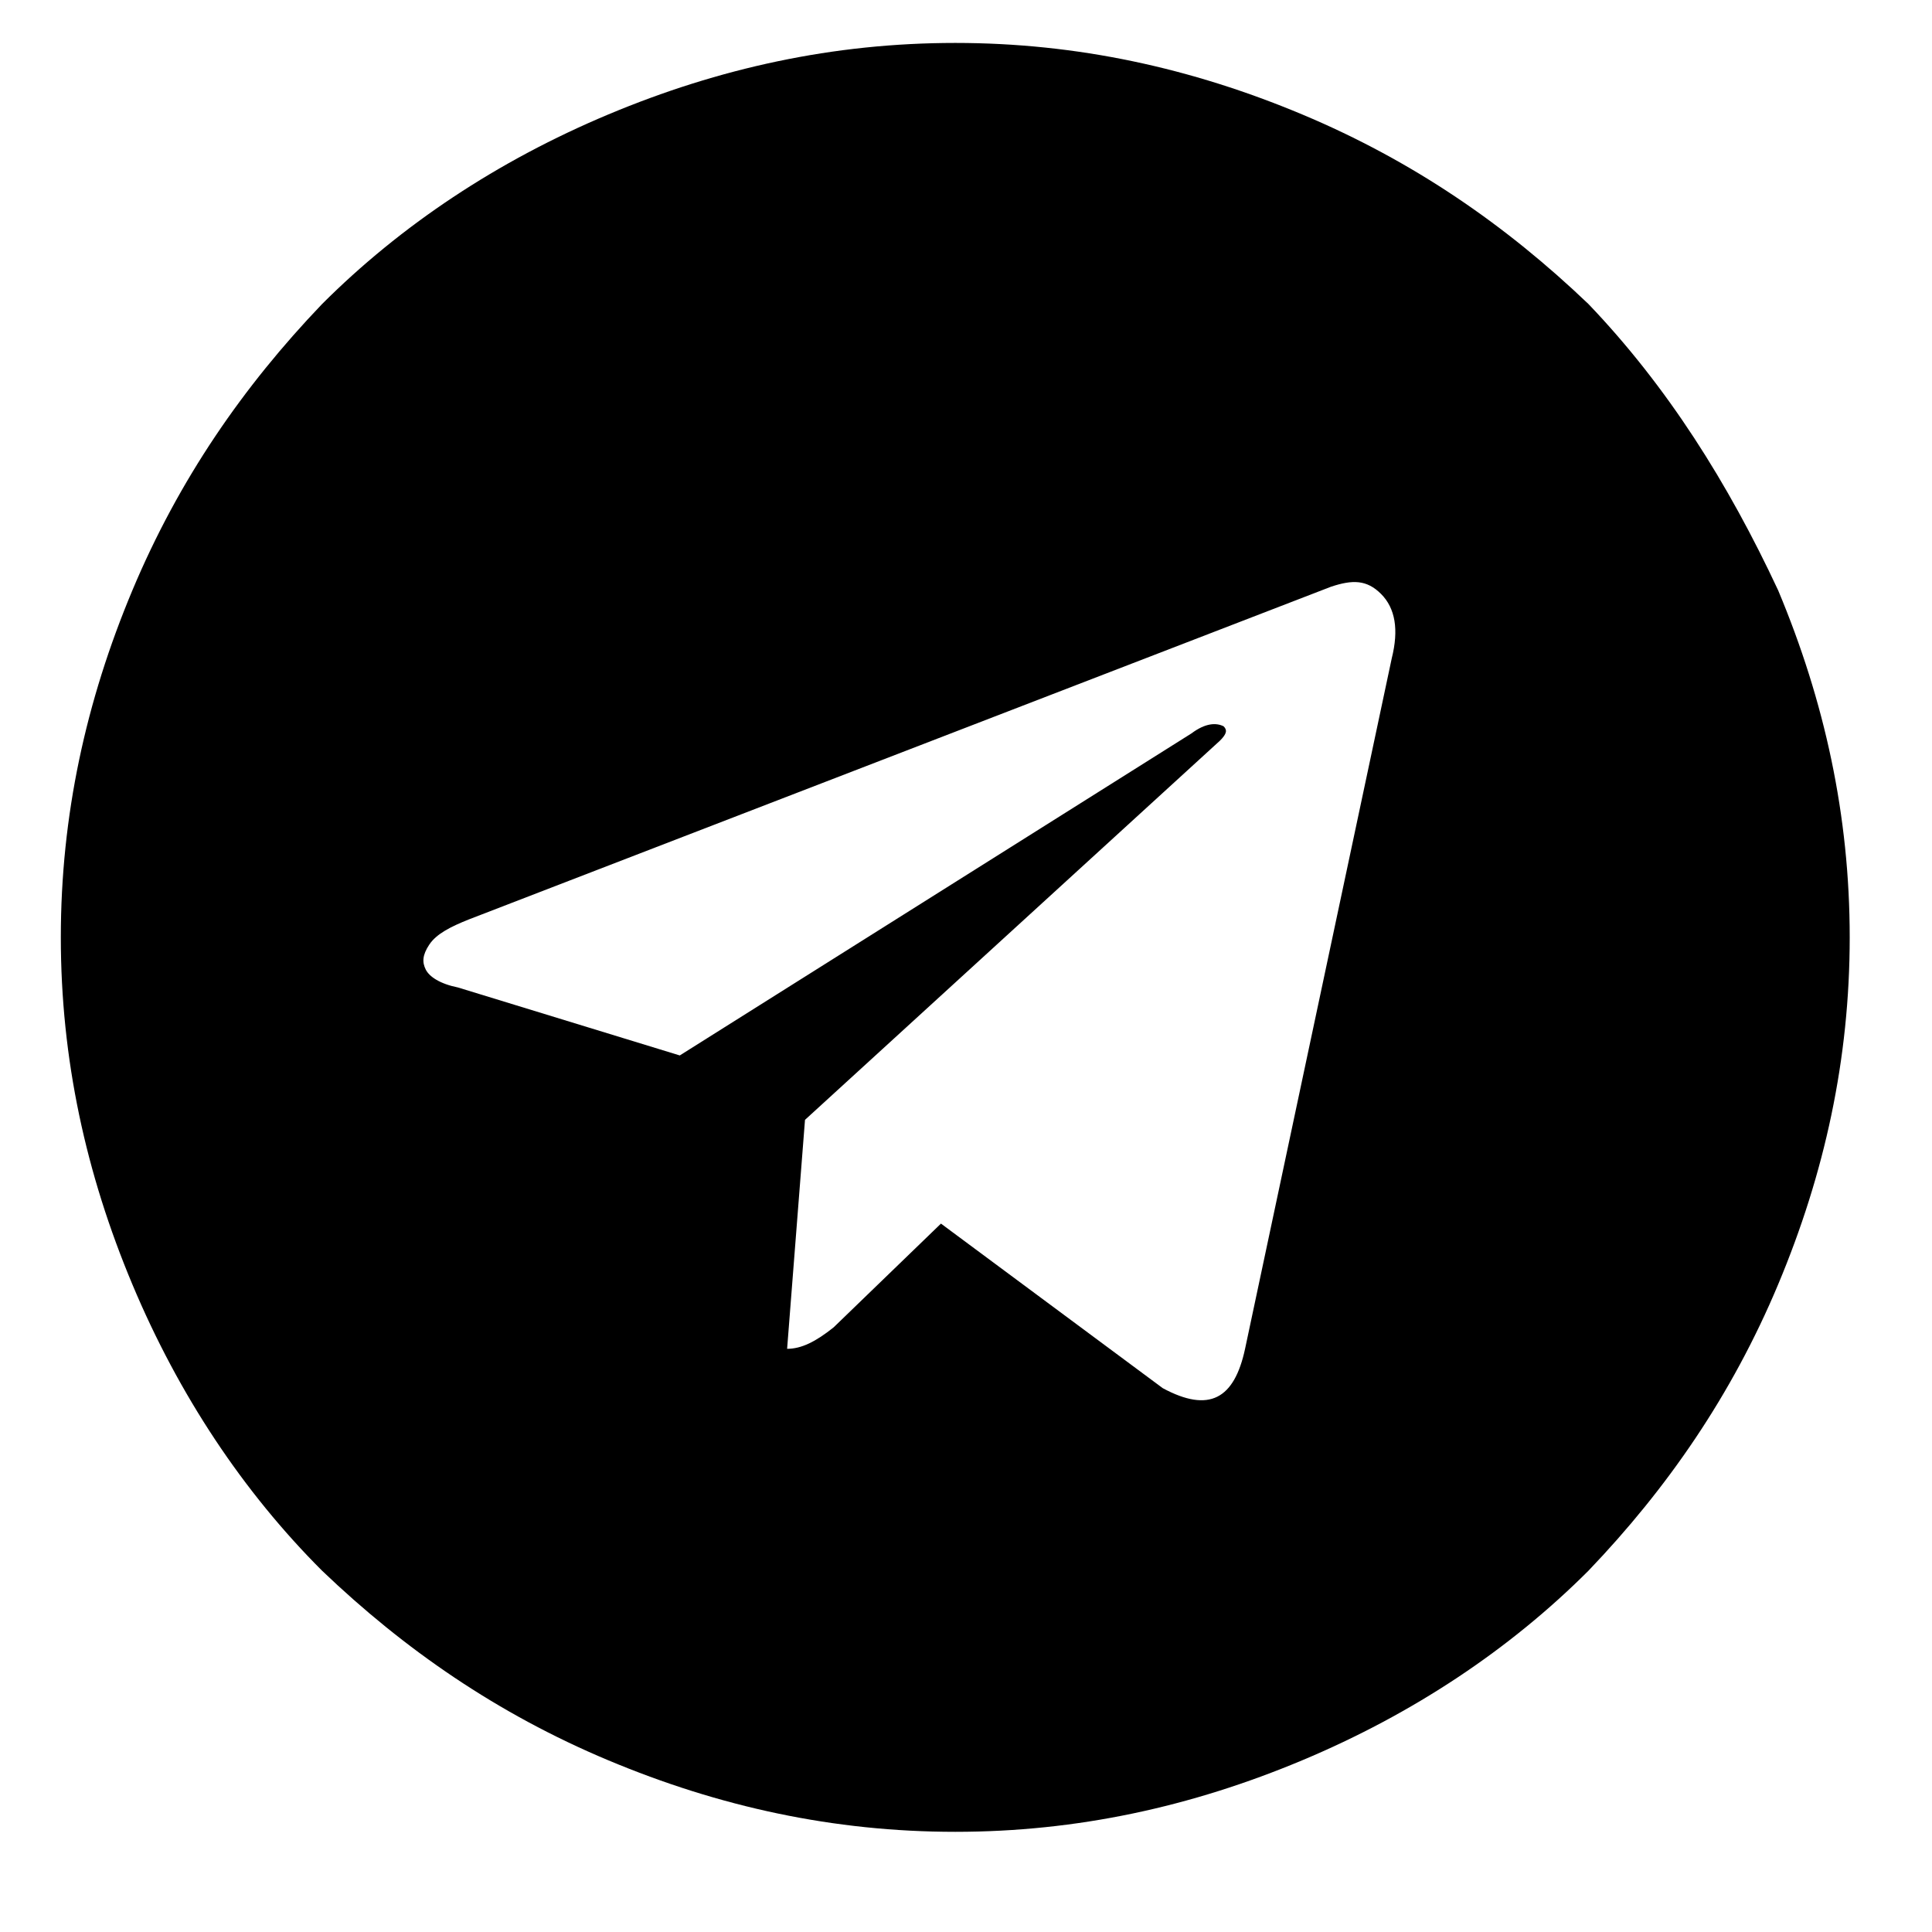
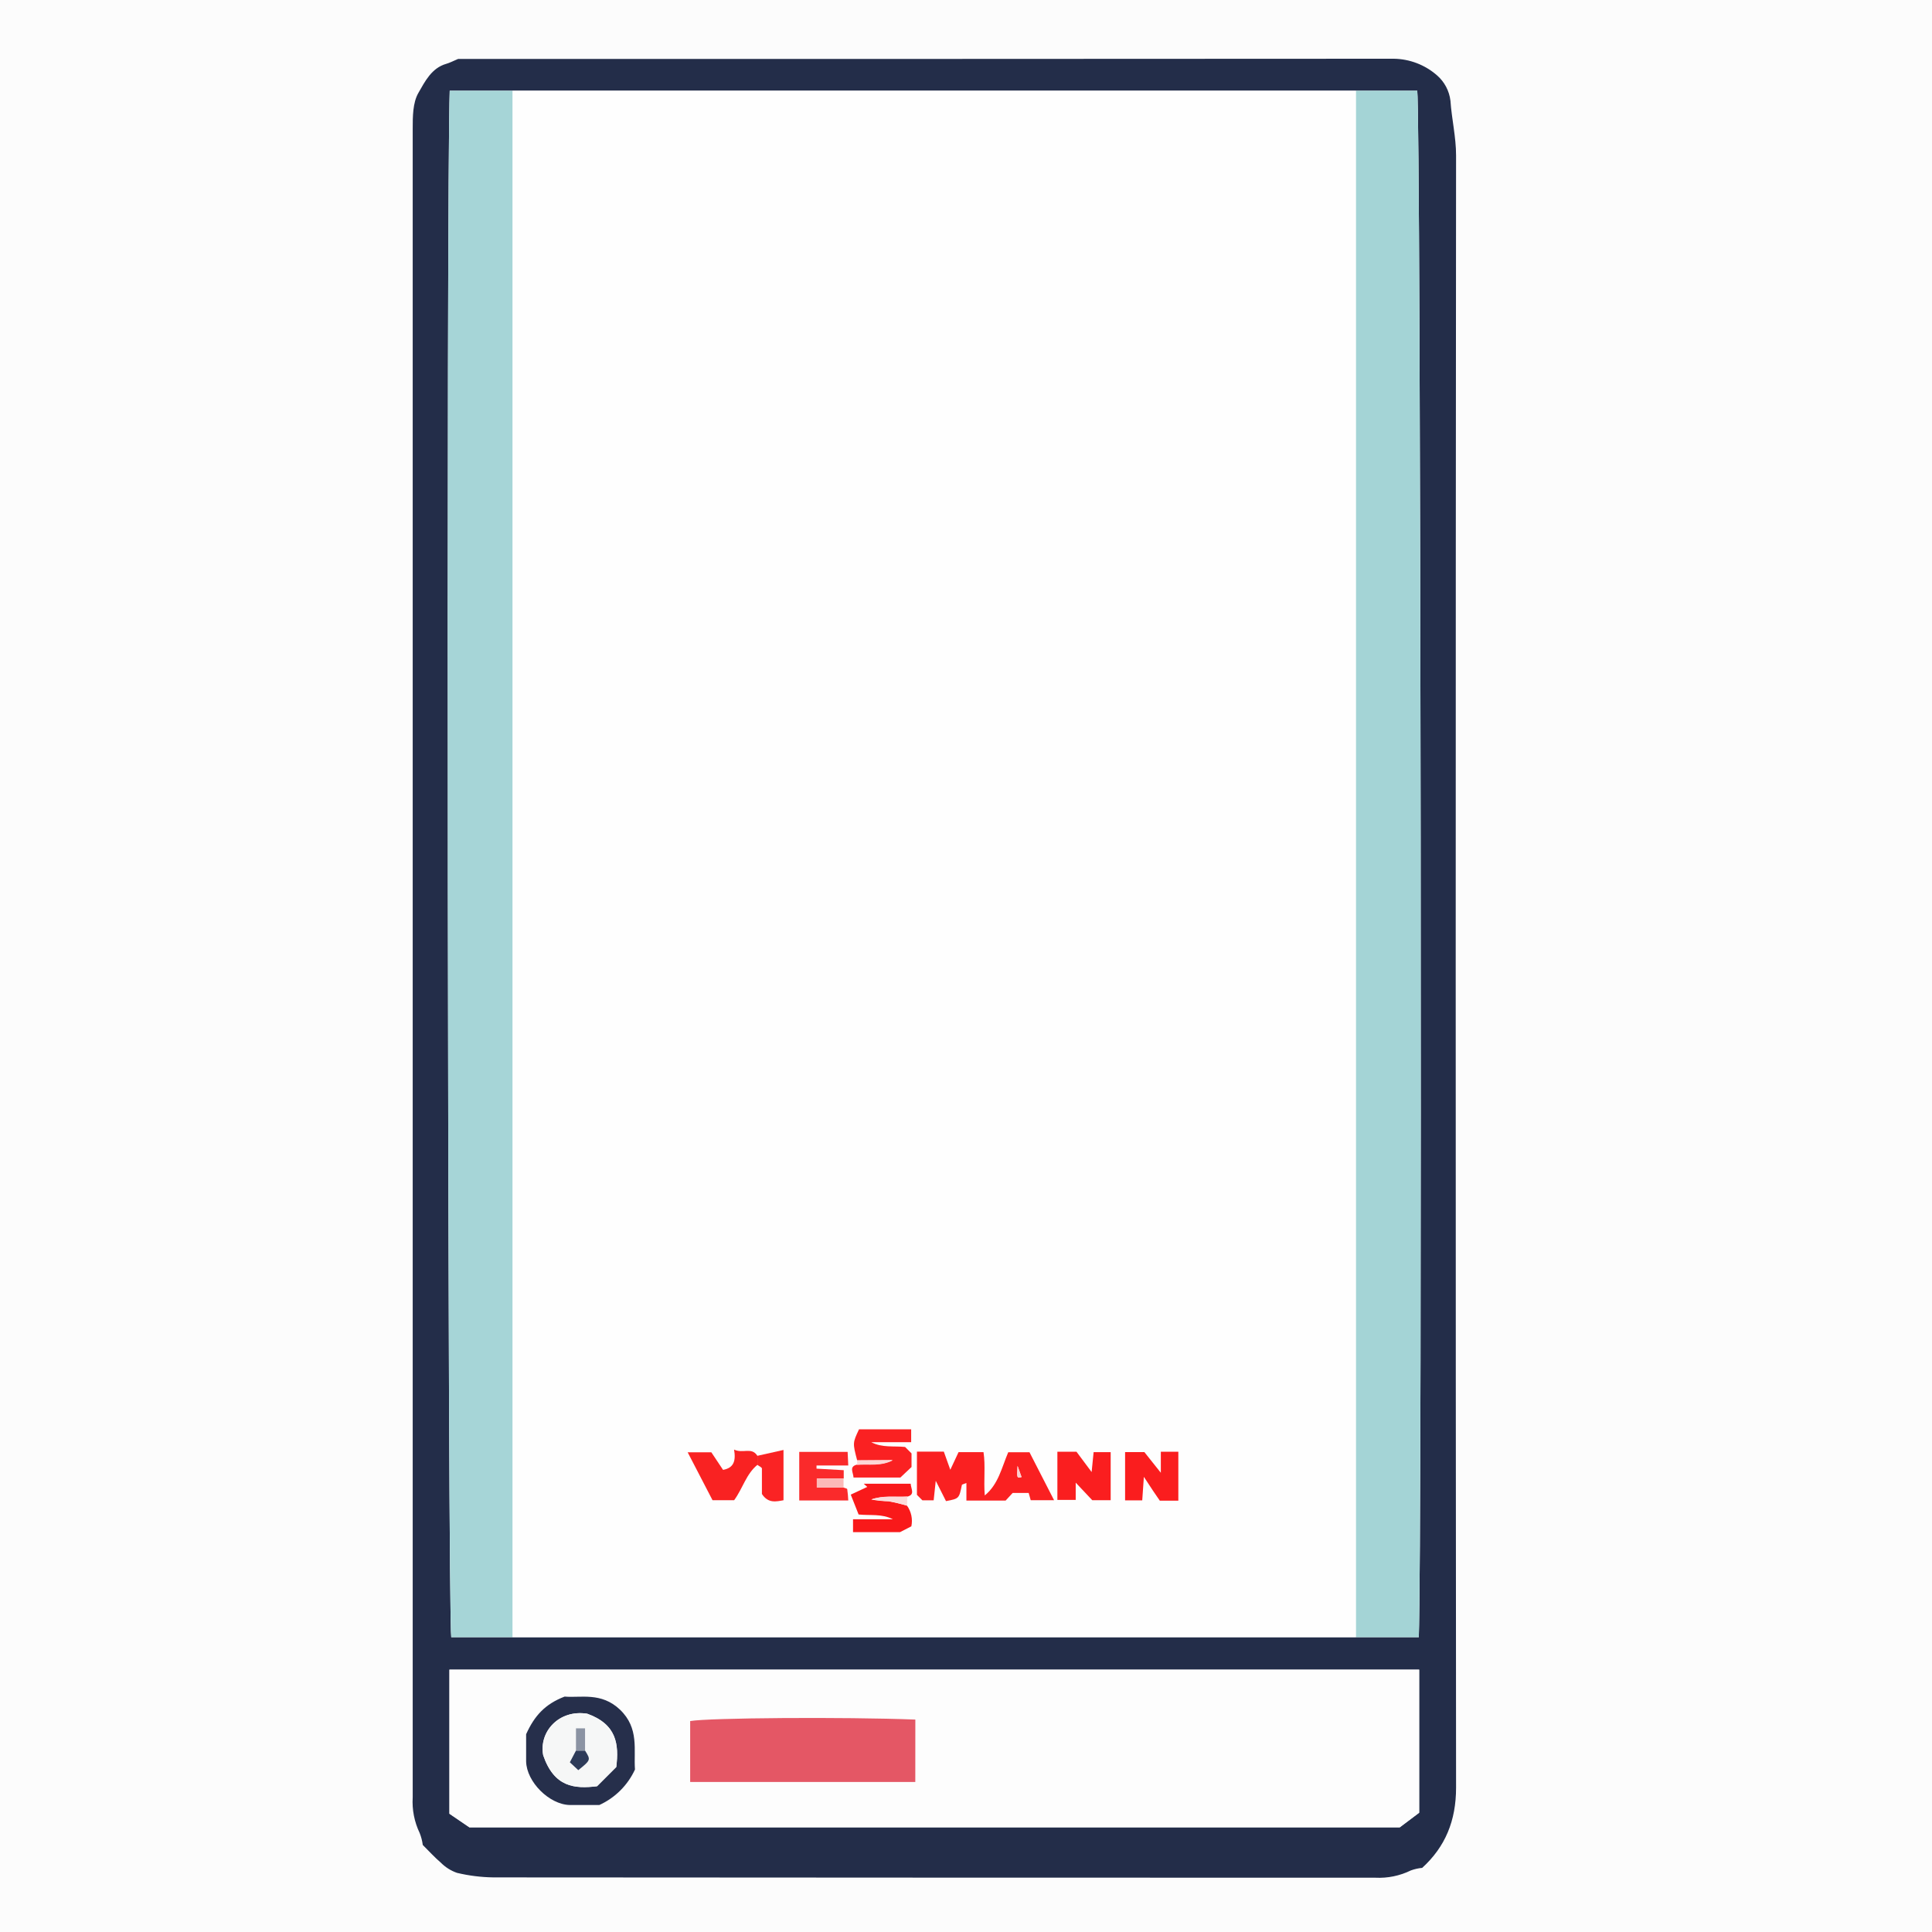
- <svg xmlns="http://www.w3.org/2000/svg" version="1.1" id="Layer_1" x="0px" y="0px" viewBox="0 0 54 54" style="enable-background:new 0 0 54 54;" xml:space="preserve">
-   <style type="text/css">
- 	.st0{fill:none;}
- </style>
-   <g>
-     <rect x="-0.2" y="0.1" class="st0" width="53.8" height="53.4" />
-     <path d="M49.7,16.5c1.3,3.1,2,6.3,2,9.7s-0.7,6.6-2,9.7c-1.3,3.1-3.1,5.7-5.3,8c-2.2,2.2-4.9,4-8,5.3c-3.1,1.3-6.3,2-9.7,2   c-3.4,0-6.6-0.7-9.7-2s-5.7-3.1-8-5.3c-2.2-2.2-4-4.9-5.3-8c-1.3-3.1-2-6.3-2-9.7s0.7-6.6,2-9.7c1.3-3.1,3.1-5.7,5.3-8   c2.2-2.2,4.9-4,8-5.3s6.3-2,9.7-2c3.4,0,6.6,0.7,9.7,2c3.1,1.3,5.7,3.1,8,5.3C46.6,10.8,48.3,13.5,49.7,16.5z M34.8,37.7l4.1-19.3   c0.2-0.8,0.1-1.4-0.3-1.8c-0.4-0.4-0.8-0.4-1.4-0.2l-24.1,9.3c-0.5,0.2-0.9,0.4-1.1,0.7c-0.2,0.3-0.2,0.5-0.1,0.7   c0.1,0.2,0.4,0.4,0.9,0.5l6.2,1.9l14.3-9c0.4-0.3,0.7-0.3,0.9-0.2c0.1,0.1,0.1,0.2-0.1,0.4L22.5,31.3L22,37.7   c0.4,0,0.8-0.2,1.3-0.6l3-2.9l6.2,4.6C33.8,39.5,34.5,39.1,34.8,37.7z" />
+ <svg xmlns="http://www.w3.org/2000/svg" viewBox="0 0 426 426">
+   <defs>
+     <style>.cls-1{fill:#fcfcfc;}.cls-2{fill:#232d49;}.cls-3{fill:#fefefe;}.cls-4{fill:#fdfdfd;}.cls-5{fill:#a4d4d6;}.cls-6{fill:#a6d5d7;}.cls-7{fill:#fa2021;}.cls-8{fill:#fa2122;}.cls-9{fill:#f9191a;}.cls-10{fill:#fa1e1f;}.cls-11{fill:#fa1d1e;}.cls-12{fill:#f92222;}.cls-13{fill:#fa2a2b;}.cls-14{fill:#fa2324;}.cls-15{fill:#fcb9b8;}.cls-16{fill:#fcdcdb;}.cls-17{fill:#fdd7d6;}.cls-18{fill:#e45765;}.cls-19{fill:#262f4b;}.cls-20{fill:#fdcdce;}.cls-21{fill:#f6f7f7;}.cls-22{fill:#2e3b59;}.cls-23{fill:#8b93a3;}</style>
+   </defs>
+   <g id="Ebene_2" data-name="Ebene 2">
+     <g id="Ebene_1-2" data-name="Ebene 1">
+       <path class="cls-1" d="M427,427H1V1H427ZM102,14c-1.22.5-1.9.86-2.64,1.07-3.27,1-4.72,4-6.12,6.42C92.06,23.68,92,26.74,92,29.42Q92,213.36,92,397.3a15.91,15.91,0,0,0,1.62,7.84,10.91,10.91,0,0,1,.68,2.63c1.35,1.35,2.58,2.74,4,3.92a9.34,9.34,0,0,0,3.55,2.23,36.65,36.65,0,0,0,8.06,1q97.22.08,194.43.07a16,16,0,0,0,7.84-1.61,10,10,0,0,1,2.49-.56c5.09-4.64,7.48-10.38,7.47-17.7q-.2-179.94,0-359.88c0-4.11-1-8-1.24-12.07a8.79,8.79,0,0,0-3-5.63,14.8,14.8,0,0,0-9.47-3.63C239.42,14,170.45,14,102,14Z" transform="translate(-1 -1)" />
+       <path class="cls-2" d="M102,14c68.4,0,137.37,0,206.35-.05a14.8,14.8,0,0,1,9.47,3.63,8.79,8.79,0,0,1,3,5.63c.27,4,1.24,8,1.24,12.07q-.16,179.94,0,359.88c0,7.32-2.38,13.05-7.47,17.7a10,10,0,0,0-2.49.56,16,16,0,0,1-7.84,1.61q-97.22,0-194.43-.07a36.65,36.65,0,0,1-8.06-1,9.34,9.34,0,0,1-3.55-2.23c-1.39-1.18-2.62-2.56-4-3.92a10.91,10.91,0,0,0-.68-2.63A15.91,15.91,0,0,1,92,397.3Q92,213.36,92,29.42c0-2.68,0-5.75,1.25-7.93C94.69,19,96.14,16,99.41,15.07,100.14,14.86,100.83,14.5,102,14Zm12,7H100.16c-.77,19.93-.44,336.4.34,341H313.84c.77-19.92.44-336.4-.34-341H114ZM313.92,369.15H100.1v31.74l4.4,3H309.64l4.28-3.22Z" transform="translate(-1 -1)" />
+       <path class="cls-3" d="M300,362H114V21H300ZM187,327v-1.86l-6-.34v-.69h7l-.14-3H177.23v10.71H188a24,24,0,0,0-.23-2.49c0-.16-.53-.24-.81-.36Zm-19-3c.33.26.94.51,1,.78.08,2,0,3.91,0,5.64,1.39,2.13,3.13,1.67,4.76,1.38V320.71L168,322c-1.27-2-3.15-.42-5.14-1.37.43,2.48-.06,4-2.43,4.47l-2.58-3.87h-5.22l5.48,10.56h4.77C164.79,329.16,165.54,326,168,324Zm33,9v-2c1.86-.43.86-1.71.8-2.85H191.45l.78.7-3.64,1.7,1.73,4.38c2.59.27,5.13-.21,7.57,1.06h-8.8v2.86h10.35l2.51-1.29A5.8,5.8,0,0,0,201,333Zm-11-9c-1.86.43-.86,1.71-.8,2.85h10.33l2.46-2.32v-3l-1.42-1.42c-2.48-.26-5,.22-7.46-1.05h8.8v-2.86h-11.5c-1.37,3-1.37,3-.41,6.84Zm43.42,7.79L228,321.2h-4.7c-1.48,3.47-2.19,7.06-5.17,9.52-.33-3.27.18-6.54-.28-9.55h-5.5l-1.82,3.89-1.43-4h-5.93v9.53l1.2,1.2h2.49l.46-4.3,2.26,4.48c2.89-.56,2.88-.56,3.5-3.55,0-.14.43-.2,1-.44v3.83h8.65l1.55-1.68h3.53l.45,1.6Zm.73-.06h4v-3.8l3.65,3.87h4.06V321.2h-3.76l-.44,4.39-3.34-4.48h-4.21Zm14.93.1h3.78l.36-5.18c.86,1.31,1.45,2.23,2.06,3.13s1.29,1.89,1.45,2.12h4.09V321.1H257v4.64l-3.63-4.56h-4.25Z" transform="translate(-1 -1)" />
+       <path class="cls-4" d="M313.92,369.15v31.57l-4.28,3.22H104.5l-4.4-3V369.15Zm-111.1,24.77V380.15c-15.77-.61-45.6-.38-49.65.33v13.44ZM133.15,399a15.92,15.92,0,0,0,7.85-7.85c-.32-4.3,1-9.09-3.32-13.21-4.13-3.94-8.73-2.54-12.19-2.87-4.33,1.67-6.66,4.24-8.49,8.3,0,1.38,0,3.7,0,6,.09,4.51,5.12,9.52,9.64,9.61C129,399,131.28,399,133.15,399Z" transform="translate(-1 -1)" />
+       <path class="cls-5" d="M300,362V21h13.5c.78,4.6,1.11,321.08.34,341Z" transform="translate(-1 -1)" />
+       <path class="cls-6" d="M114,21V362H100.5c-.78-4.6-1.11-321.07-.34-341Z" transform="translate(-1 -1)" />
+       <path class="cls-7" d="M233.42,331.79h-5.15l-.45-1.6h-3.53l-1.55,1.68h-8.65V328c-.6.25-1,.31-1,.44-.62,3-.61,3-3.5,3.55l-2.26-4.48-.46,4.3h-2.49l-1.2-1.2v-9.53h5.93l1.43,4,1.82-3.89h5.5c.47,3,0,6.28.28,9.55,3-2.46,3.7-6.05,5.17-9.52H228Zm-8.05-7.56c-.16,2.71-.16,2.71.88,2.46Z" transform="translate(-1 -1)" />
+       <path class="cls-8" d="M190,323c-1-3.83-1-3.83.41-6.84h11.5V319h-8.8c2.44,1.27,5,.79,7.46,1.05l1.42,1.42v3l-2.46,2.32H189.2c-.06-1.15-1.06-2.42.8-2.85,2.61-.18,5.29.35,7.84-1Z" transform="translate(-1 -1)" />
+       <path class="cls-9" d="M201,333a5.8,5.8,0,0,1,.95,4.55l-2.51,1.29H189.09V336h8.8c-2.44-1.27-5-.79-7.57-1.06l-1.73-4.38,3.64-1.7-.78-.7H201.8c.06,1.15,1.06,2.42-.8,2.85-2.62.14-5.29-.29-7.89.63a24.76,24.76,0,0,0,3.84.4A37.19,37.19,0,0,1,201,333Z" transform="translate(-1 -1)" />
+       <path class="cls-10" d="M234.15,331.72V321.1h4.21l3.34,4.48.44-4.39h3.76v10.6h-4.06l-3.65-3.87v3.8Z" transform="translate(-1 -1)" />
+       <path class="cls-11" d="M249.08,331.83V321.18h4.25l3.63,4.56V321.1h3.86v10.79h-4.09c-.16-.23-.81-1.17-1.45-2.12s-1.19-1.81-2.06-3.13l-.36,5.18Z" transform="translate(-1 -1)" />
+       <path class="cls-12" d="M168,324c-2.46,2-3.21,5.16-5.12,7.79h-4.77l-5.48-10.56h5.22l2.58,3.87c2.37-.42,2.86-2,2.43-4.47,2,.95,3.87-.64,5.14,1.37Z" transform="translate(-1 -1)" />
+       <path class="cls-13" d="M187,329c.28.12.78.19.81.36a24,24,0,0,1,.23,2.49H177.23V321.14H187.9l.14,3h-7v.69l6,.34V327h-5.91v2Z" transform="translate(-1 -1)" />
+       <path class="cls-14" d="M168,324v-2l5.76-1.29v11.09c-1.62.29-3.36.75-4.76-1.38,0-1.73,0-3.69,0-5.64C168.94,324.51,168.33,324.26,168,324Z" transform="translate(-1 -1)" />
+       <path class="cls-15" d="M187,329h-5.91v-2H187Z" transform="translate(-1 -1)" />
+       <path class="cls-16" d="M201,333a37.19,37.19,0,0,0-4-1,24.76,24.76,0,0,1-3.84-.4c2.59-.92,5.26-.49,7.89-.63Z" transform="translate(-1 -1)" />
+       <path class="cls-17" d="M190,323h7.84c-2.55,1.35-5.23.82-7.84,1Z" transform="translate(-1 -1)" />
+       <path class="cls-18" d="M202.82,393.92H153.18V380.49c4-.72,33.88-.94,49.65-.33Z" transform="translate(-1 -1)" />
+       <path class="cls-19" d="M133.15,399c-1.87,0-4.18,0-6.5,0-4.53-.09-9.55-5.1-9.64-9.61,0-2.32,0-4.64,0-6,1.83-4.06,4.16-6.64,8.49-8.3,3.46.33,8.06-1.06,12.19,2.87,4.32,4.12,3,8.91,3.32,13.21A15.92,15.92,0,0,1,133.15,399Zm3.74-8.38c.61-5,.09-9.42-6.4-11.75-6.24-1-10.67,4-9.71,9.16,2.42,7.07,6.93,7.43,11.87,6.83Z" transform="translate(-1 -1)" />
+       <path class="cls-20" d="M225.37,324.22l.88,2.46C225.21,326.94,225.21,326.94,225.37,324.22Z" transform="translate(-1 -1)" />
+       <path class="cls-21" d="M136.88,390.62l-4.24,4.24c-4.94.6-9.45.24-11.87-6.83-1-5.17,3.47-10.15,9.71-9.16C137,381.2,137.49,385.65,136.88,390.62ZM130,387v-4.91h-2c0,1.68,0,3.3,0,4.91l-1.35,2.58,1.86,1.74C131.29,389.06,131.29,389.06,130,387Z" transform="translate(-1 -1)" />
+       <path class="cls-22" d="M130,387c1.29,2.06,1.29,2.06-1.49,4.32l-1.86-1.74L128,387Z" transform="translate(-1 -1)" />
+       <path class="cls-23" d="M130,387h-2v-4.91h2Z" transform="translate(-1 -1)" />
+     </g>
  </g>
</svg>
